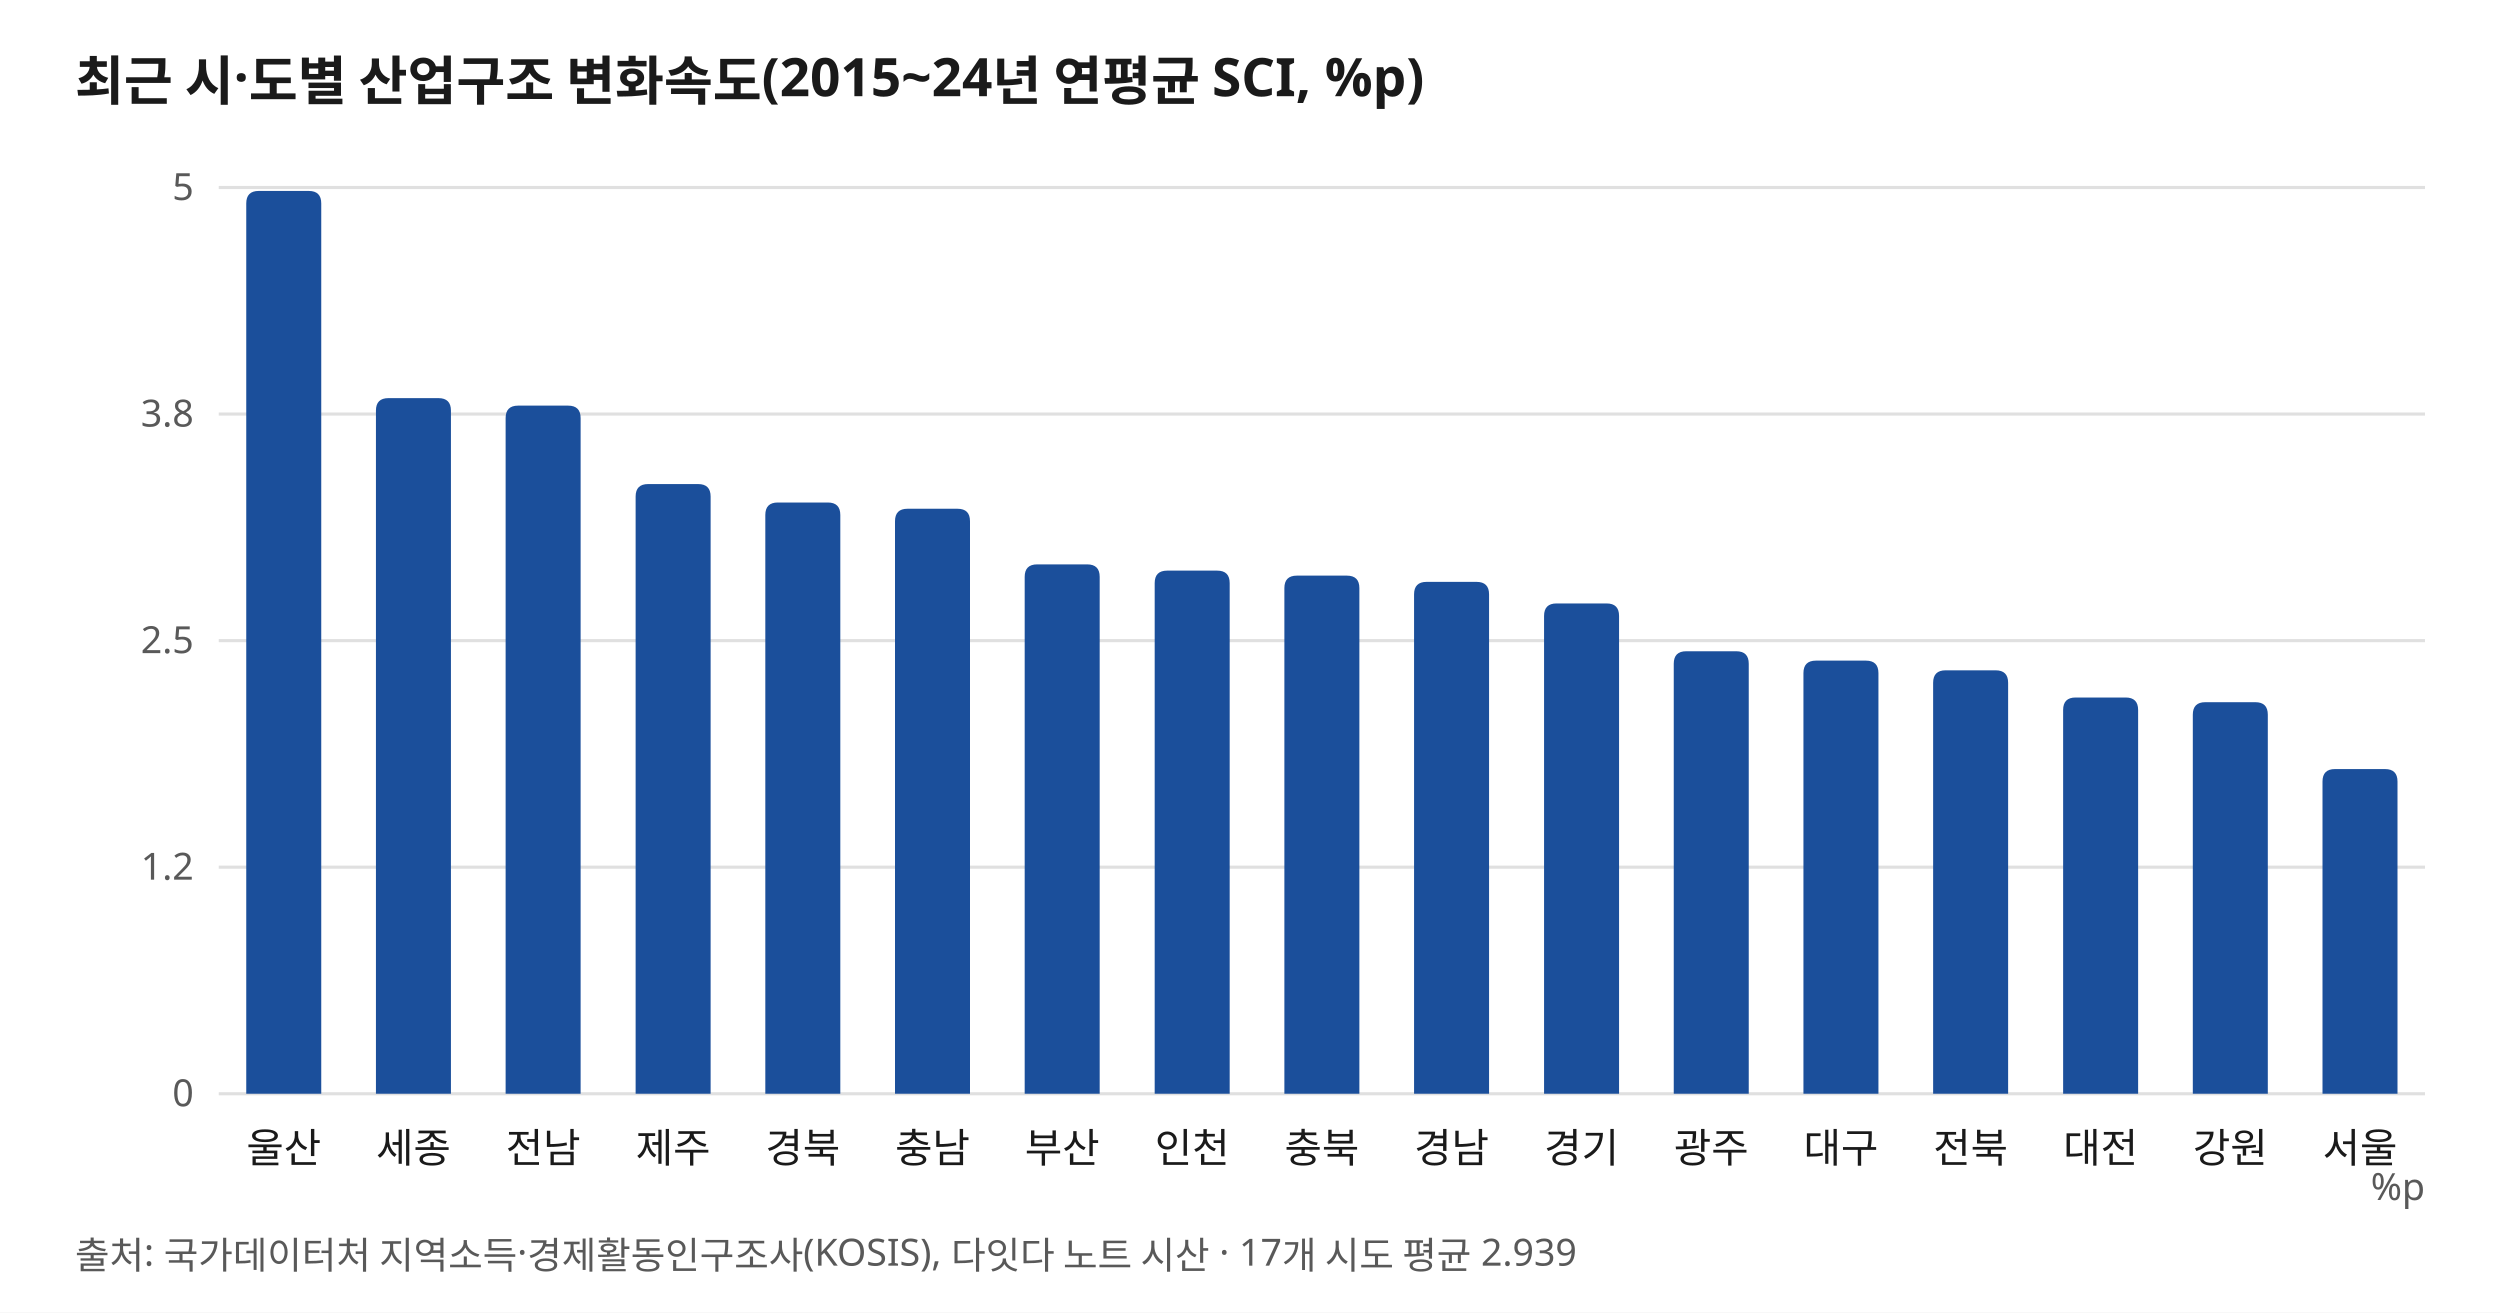
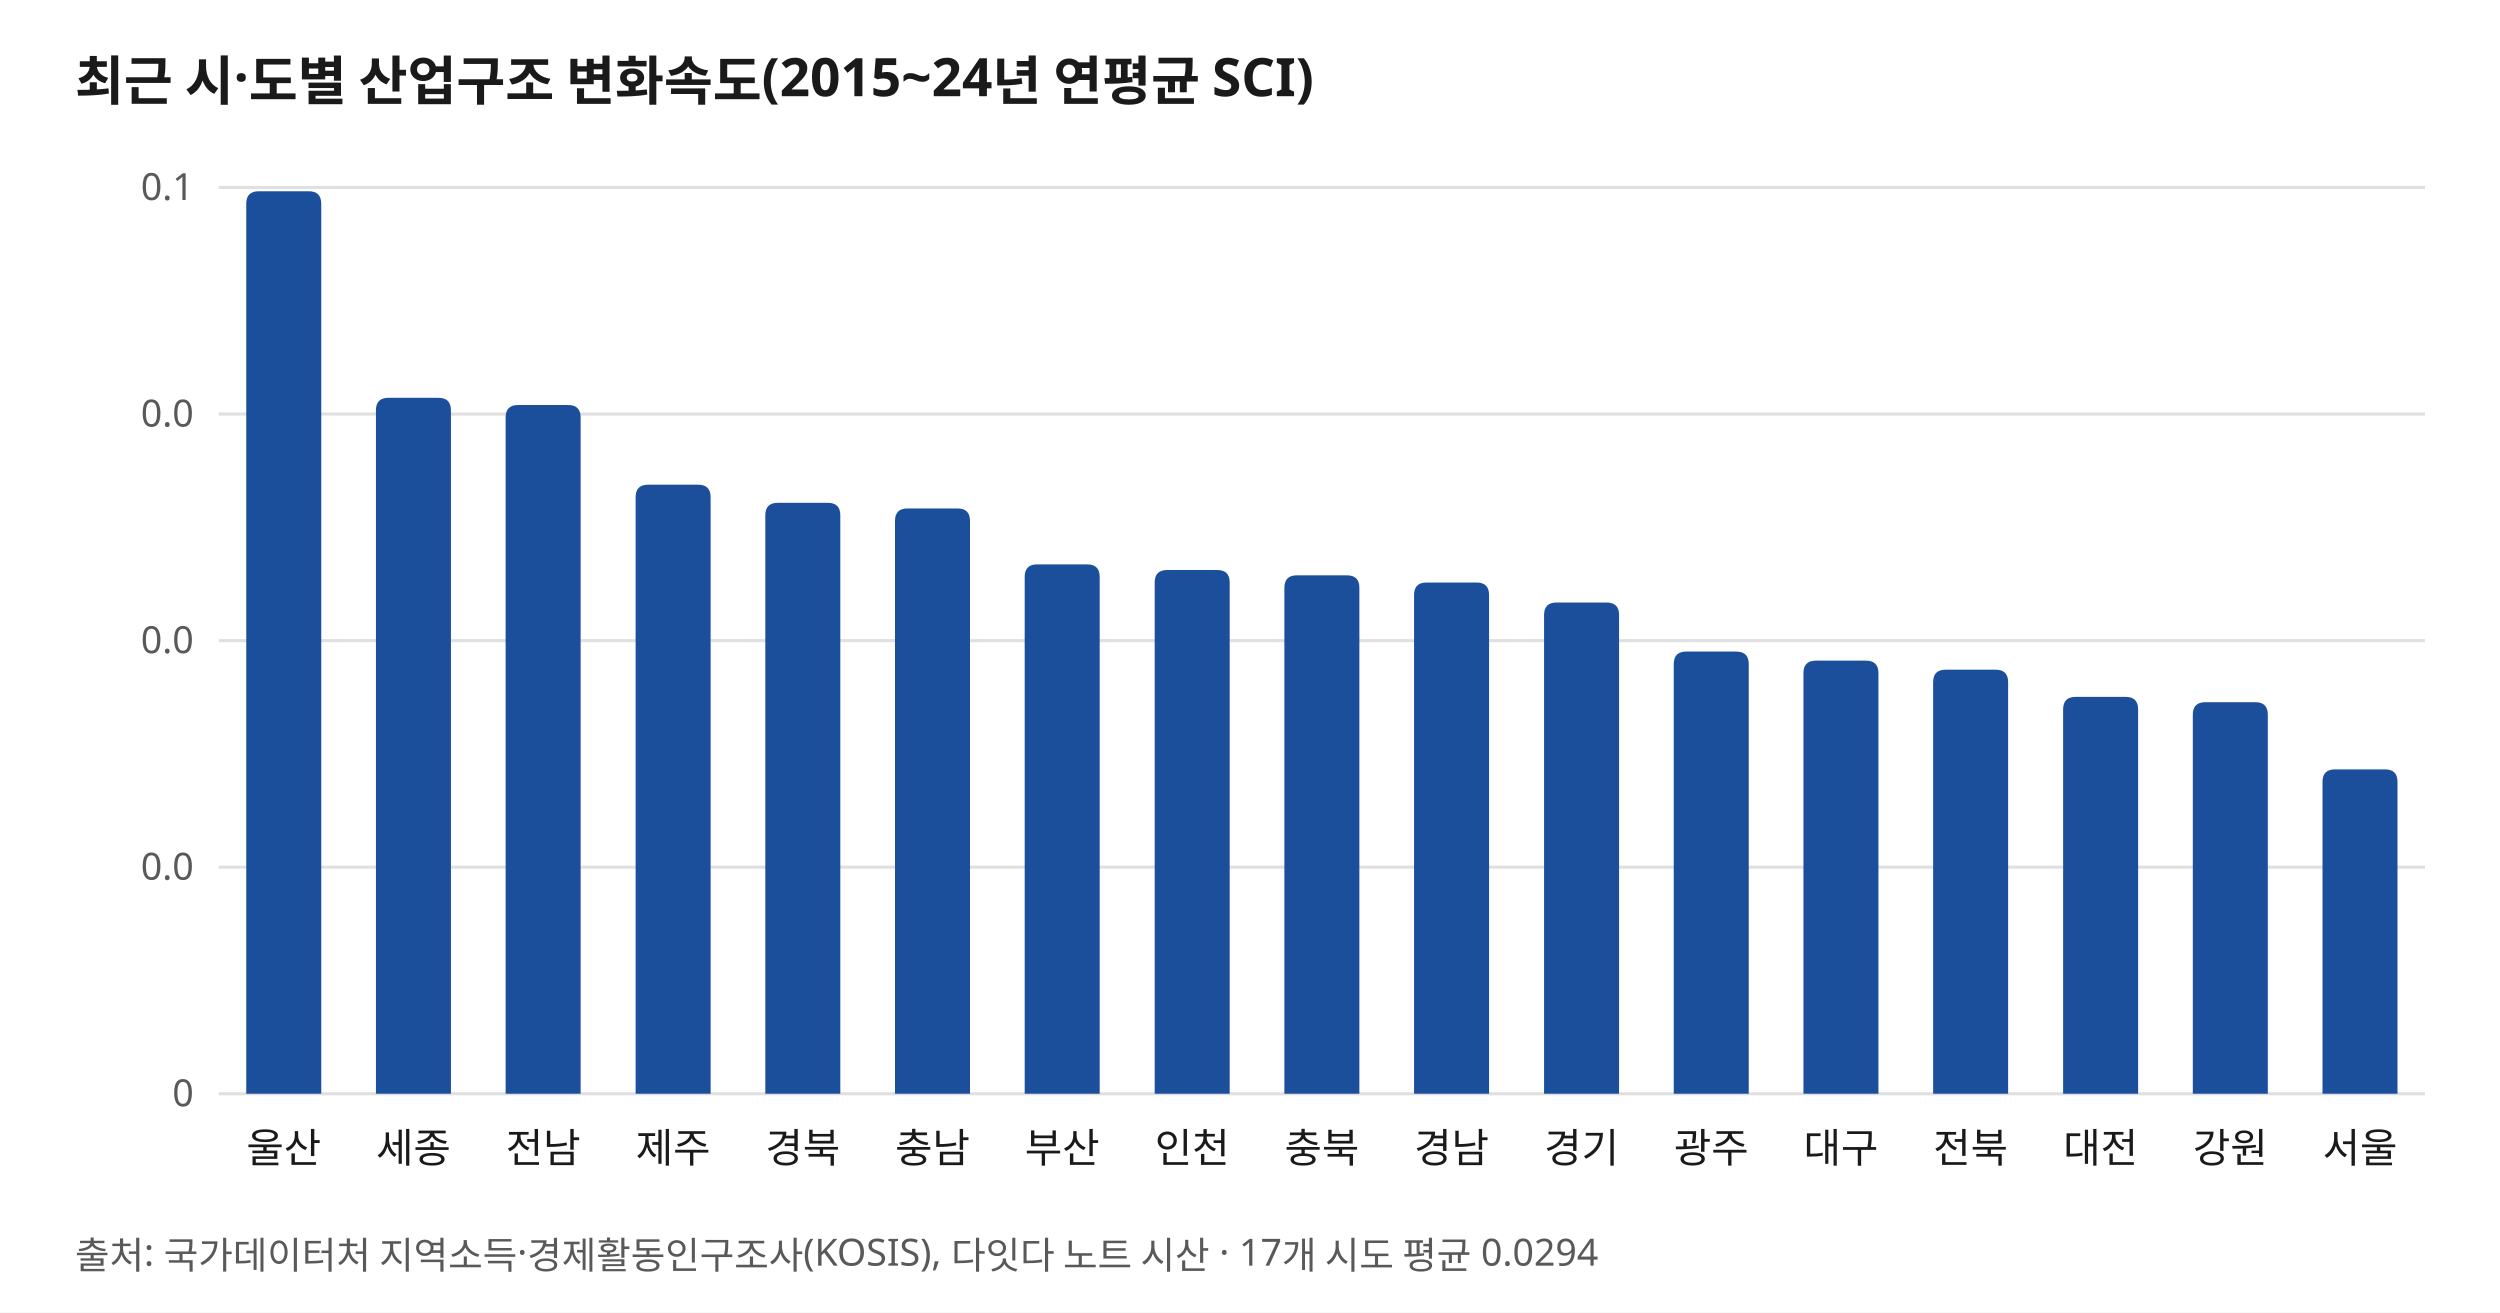
- <svg xmlns="http://www.w3.org/2000/svg" width="800" height="420" viewBox="0 0 800 420" role="img" aria-label="최근 시·도별 산업구조 변화속도(2015~24년 연평균 SCI, %p)">
+ <svg xmlns="http://www.w3.org/2000/svg" width="800" height="420" viewBox="0 0 800 420" role="img" aria-label="최근 시·도별 산업구조 변화속도(2015~24년 연평균 SCI)">
  <rect width="800" height="420" fill="#ffffff" />
-   <text x="24.0" y="32.0" font-size="17" fill="#1a1a1a" text-anchor="start" font-weight="700" font-family="'Pretendard Variable',Pretendard,'Malgun Gothic','Apple SD Gothic Neo',sans-serif">최근 시·도별 산업구조 변화속도(2015~24년 연평균 SCI, %p)</text>
+   <text x="24.0" y="32.0" font-size="17" fill="#1a1a1a" text-anchor="start" font-weight="700" font-family="'Pretendard Variable',Pretendard,'Malgun Gothic','Apple SD Gothic Neo',sans-serif">최근 시·도별 산업구조 변화속도(2015~24년 연평균 SCI)</text>
  <line x1="70" y1="350.0" x2="776" y2="350.0" stroke="#e0e0e0" stroke-width="1" />
  <text x="62.0" y="354.0" font-size="12" fill="#595959" text-anchor="end" font-weight="400" font-family="'Pretendard Variable',Pretendard,'Malgun Gothic','Apple SD Gothic Neo',sans-serif">0</text>
  <line x1="70" y1="277.5" x2="776" y2="277.5" stroke="#e0e0e0" stroke-width="1" />
-   <text x="62.0" y="281.5" font-size="12" fill="#595959" text-anchor="end" font-weight="400" font-family="'Pretendard Variable',Pretendard,'Malgun Gothic','Apple SD Gothic Neo',sans-serif">1.2</text>
+   <text x="62.0" y="281.5" font-size="12" fill="#595959" text-anchor="end" font-weight="400" font-family="'Pretendard Variable',Pretendard,'Malgun Gothic','Apple SD Gothic Neo',sans-serif">0.0</text>
  <line x1="70" y1="205.0" x2="776" y2="205.0" stroke="#e0e0e0" stroke-width="1" />
-   <text x="62.0" y="209.0" font-size="12" fill="#595959" text-anchor="end" font-weight="400" font-family="'Pretendard Variable',Pretendard,'Malgun Gothic','Apple SD Gothic Neo',sans-serif">2.5</text>
+   <text x="62.0" y="209.0" font-size="12" fill="#595959" text-anchor="end" font-weight="400" font-family="'Pretendard Variable',Pretendard,'Malgun Gothic','Apple SD Gothic Neo',sans-serif">0.0</text>
  <line x1="70" y1="132.5" x2="776" y2="132.5" stroke="#e0e0e0" stroke-width="1" />
-   <text x="62.0" y="136.5" font-size="12" fill="#595959" text-anchor="end" font-weight="400" font-family="'Pretendard Variable',Pretendard,'Malgun Gothic','Apple SD Gothic Neo',sans-serif">3.8</text>
+   <text x="62.0" y="136.5" font-size="12" fill="#595959" text-anchor="end" font-weight="400" font-family="'Pretendard Variable',Pretendard,'Malgun Gothic','Apple SD Gothic Neo',sans-serif">0.0</text>
  <line x1="70" y1="60.0" x2="776" y2="60.0" stroke="#e0e0e0" stroke-width="1" />
-   <text x="62.0" y="64.0" font-size="12" fill="#595959" text-anchor="end" font-weight="400" font-family="'Pretendard Variable',Pretendard,'Malgun Gothic','Apple SD Gothic Neo',sans-serif">5</text>
-   <path d="M78.8,350.0 v-284.9 q0,-4 4,-4 h16.0 q4,0 4,4 v284.9 z" fill="#1B4F9B" />
+   <text x="62.0" y="64.0" font-size="12" fill="#595959" text-anchor="end" font-weight="400" font-family="'Pretendard Variable',Pretendard,'Malgun Gothic','Apple SD Gothic Neo',sans-serif">0.1</text>
+   <path d="M78.8,350.0 v-284.8 q0,-4 4,-4 h16.0 q4,0 4,4 v284.8 z" fill="#1B4F9B" />
  <text x="90.8" y="372.0" font-size="13" fill="#1a1a1a" text-anchor="middle" font-weight="400" font-family="'Pretendard Variable',Pretendard,'Malgun Gothic','Apple SD Gothic Neo',sans-serif">울산</text>
-   <path d="M120.3,350.0 v-218.6 q0,-4 4,-4 h16.0 q4,0 4,4 v218.6 z" fill="#1B4F9B" />
+   <path d="M120.3,350.0 v-218.7 q0,-4 4,-4 h16.0 q4,0 4,4 v218.7 z" fill="#1B4F9B" />
  <text x="132.3" y="372.0" font-size="13" fill="#1a1a1a" text-anchor="middle" font-weight="400" font-family="'Pretendard Variable',Pretendard,'Malgun Gothic','Apple SD Gothic Neo',sans-serif">세종</text>
-   <path d="M161.8,350.0 v-216.2 q0,-4 4,-4 h16.0 q4,0 4,4 v216.2 z" fill="#1B4F9B" />
+   <path d="M161.8,350.0 v-216.4 q0,-4 4,-4 h16.0 q4,0 4,4 v216.4 z" fill="#1B4F9B" />
  <text x="173.8" y="372.0" font-size="13" fill="#1a1a1a" text-anchor="middle" font-weight="400" font-family="'Pretendard Variable',Pretendard,'Malgun Gothic','Apple SD Gothic Neo',sans-serif">전남</text>
-   <path d="M203.4,350.0 v-191.1 q0,-4 4,-4 h16.0 q4,0 4,4 v191.1 z" fill="#1B4F9B" />
+   <path d="M203.4,350.0 v-190.9 q0,-4 4,-4 h16.0 q4,0 4,4 v190.9 z" fill="#1B4F9B" />
  <text x="215.4" y="372.0" font-size="13" fill="#1a1a1a" text-anchor="middle" font-weight="400" font-family="'Pretendard Variable',Pretendard,'Malgun Gothic','Apple SD Gothic Neo',sans-serif">제주</text>
-   <path d="M244.9,350.0 v-185.2 q0,-4 4,-4 h16.0 q4,0 4,4 v185.2 z" fill="#1B4F9B" />
+   <path d="M244.9,350.0 v-185.1 q0,-4 4,-4 h16.0 q4,0 4,4 v185.1 z" fill="#1B4F9B" />
  <text x="256.9" y="372.0" font-size="13" fill="#1a1a1a" text-anchor="middle" font-weight="400" font-family="'Pretendard Variable',Pretendard,'Malgun Gothic','Apple SD Gothic Neo',sans-serif">경북</text>
-   <path d="M286.4,350.0 v-183.2 q0,-4 4,-4 h16.0 q4,0 4,4 v183.2 z" fill="#1B4F9B" />
+   <path d="M286.4,350.0 v-183.3 q0,-4 4,-4 h16.0 q4,0 4,4 v183.3 z" fill="#1B4F9B" />
  <text x="298.4" y="372.0" font-size="13" fill="#1a1a1a" text-anchor="middle" font-weight="400" font-family="'Pretendard Variable',Pretendard,'Malgun Gothic','Apple SD Gothic Neo',sans-serif">충남</text>
  <path d="M327.9,350.0 v-165.4 q0,-4 4,-4 h16.0 q4,0 4,4 v165.4 z" fill="#1B4F9B" />
  <text x="339.9" y="372.0" font-size="13" fill="#1a1a1a" text-anchor="middle" font-weight="400" font-family="'Pretendard Variable',Pretendard,'Malgun Gothic','Apple SD Gothic Neo',sans-serif">부산</text>
-   <path d="M369.5,350.0 v-163.4 q0,-4 4,-4 h16.0 q4,0 4,4 v163.4 z" fill="#1B4F9B" />
+   <path d="M369.5,350.0 v-163.6 q0,-4 4,-4 h16.0 q4,0 4,4 v163.6 z" fill="#1B4F9B" />
  <text x="381.5" y="372.0" font-size="13" fill="#1a1a1a" text-anchor="middle" font-weight="400" font-family="'Pretendard Variable',Pretendard,'Malgun Gothic','Apple SD Gothic Neo',sans-serif">인천</text>
-   <path d="M411.0,350.0 v-161.8 q0,-4 4,-4 h16.0 q4,0 4,4 v161.8 z" fill="#1B4F9B" />
+   <path d="M411.0,350.0 v-161.9 q0,-4 4,-4 h16.0 q4,0 4,4 v161.9 z" fill="#1B4F9B" />
  <text x="423.0" y="372.0" font-size="13" fill="#1a1a1a" text-anchor="middle" font-weight="400" font-family="'Pretendard Variable',Pretendard,'Malgun Gothic','Apple SD Gothic Neo',sans-serif">충북</text>
-   <path d="M452.5,350.0 v-159.8 q0,-4 4,-4 h16.0 q4,0 4,4 v159.8 z" fill="#1B4F9B" />
+   <path d="M452.5,350.0 v-159.6 q0,-4 4,-4 h16.0 q4,0 4,4 v159.6 z" fill="#1B4F9B" />
  <text x="464.5" y="372.0" font-size="13" fill="#1a1a1a" text-anchor="middle" font-weight="400" font-family="'Pretendard Variable',Pretendard,'Malgun Gothic','Apple SD Gothic Neo',sans-serif">경남</text>
-   <path d="M494.1,350.0 v-152.9 q0,-4 4,-4 h16.0 q4,0 4,4 v152.9 z" fill="#1B4F9B" />
+   <path d="M494.1,350.0 v-153.2 q0,-4 4,-4 h16.0 q4,0 4,4 v153.2 z" fill="#1B4F9B" />
  <text x="506.1" y="372.0" font-size="13" fill="#1a1a1a" text-anchor="middle" font-weight="400" font-family="'Pretendard Variable',Pretendard,'Malgun Gothic','Apple SD Gothic Neo',sans-serif">경기</text>
-   <path d="M535.6,350.0 v-137.6 q0,-4 4,-4 h16.0 q4,0 4,4 v137.6 z" fill="#1B4F9B" />
+   <path d="M535.6,350.0 v-137.5 q0,-4 4,-4 h16.0 q4,0 4,4 v137.5 z" fill="#1B4F9B" />
  <text x="547.6" y="372.0" font-size="13" fill="#1a1a1a" text-anchor="middle" font-weight="400" font-family="'Pretendard Variable',Pretendard,'Malgun Gothic','Apple SD Gothic Neo',sans-serif">광주</text>
  <path d="M577.1,350.0 v-134.6 q0,-4 4,-4 h16.0 q4,0 4,4 v134.6 z" fill="#1B4F9B" />
  <text x="589.1" y="372.0" font-size="13" fill="#1a1a1a" text-anchor="middle" font-weight="400" font-family="'Pretendard Variable',Pretendard,'Malgun Gothic','Apple SD Gothic Neo',sans-serif">대구</text>
-   <path d="M618.6,350.0 v-131.5 q0,-4 4,-4 h16.0 q4,0 4,4 v131.5 z" fill="#1B4F9B" />
+   <path d="M618.6,350.0 v-131.7 q0,-4 4,-4 h16.0 q4,0 4,4 v131.7 z" fill="#1B4F9B" />
  <text x="630.6" y="372.0" font-size="13" fill="#1a1a1a" text-anchor="middle" font-weight="400" font-family="'Pretendard Variable',Pretendard,'Malgun Gothic','Apple SD Gothic Neo',sans-serif">전북</text>
-   <path d="M660.2,350.0 v-122.8 q0,-4 4,-4 h16.0 q4,0 4,4 v122.8 z" fill="#1B4F9B" />
+   <path d="M660.2,350.0 v-123.0 q0,-4 4,-4 h16.0 q4,0 4,4 v123.0 z" fill="#1B4F9B" />
  <text x="672.2" y="372.0" font-size="13" fill="#1a1a1a" text-anchor="middle" font-weight="400" font-family="'Pretendard Variable',Pretendard,'Malgun Gothic','Apple SD Gothic Neo',sans-serif">대전</text>
  <path d="M701.7,350.0 v-121.3 q0,-4 4,-4 h16.0 q4,0 4,4 v121.3 z" fill="#1B4F9B" />
  <text x="713.7" y="372.0" font-size="13" fill="#1a1a1a" text-anchor="middle" font-weight="400" font-family="'Pretendard Variable',Pretendard,'Malgun Gothic','Apple SD Gothic Neo',sans-serif">강원</text>
-   <path d="M743.2,350.0 v-99.9 q0,-4 4,-4 h16.0 q4,0 4,4 v99.9 z" fill="#1B4F9B" />
+   <path d="M743.2,350.0 v-99.8 q0,-4 4,-4 h16.0 q4,0 4,4 v99.8 z" fill="#1B4F9B" />
  <text x="755.2" y="372.0" font-size="13" fill="#1a1a1a" text-anchor="middle" font-weight="400" font-family="'Pretendard Variable',Pretendard,'Malgun Gothic','Apple SD Gothic Neo',sans-serif">서울</text>
-   <text x="776.0" y="384.0" font-size="12" fill="#595959" text-anchor="end" font-weight="400" font-family="'Pretendard Variable',Pretendard,'Malgun Gothic','Apple SD Gothic Neo',sans-serif">%p</text>
-   <text x="24.0" y="406.0" font-size="12" fill="#595959" text-anchor="start" font-weight="400" font-family="'Pretendard Variable',Pretendard,'Malgun Gothic','Apple SD Gothic Neo',sans-serif">출처: 국가데이터처 지역소득·경제활동인구조사(KOSIS), 다잇다 노트 시산 · 17개 시도 평균 2.939</text>
+   <text x="776.0" y="384.0" font-size="12" fill="#595959" text-anchor="end" font-weight="400" font-family="'Pretendard Variable',Pretendard,'Malgun Gothic','Apple SD Gothic Neo',sans-serif" />
+   <text x="24.0" y="406.0" font-size="12" fill="#595959" text-anchor="start" font-weight="400" font-family="'Pretendard Variable',Pretendard,'Malgun Gothic','Apple SD Gothic Neo',sans-serif">출처: 국가데이터처 지역소득·경제활동인구조사(KOSIS), 다잇다 노트 시산 · 17개 시도 평균 0.0294</text>
</svg>
